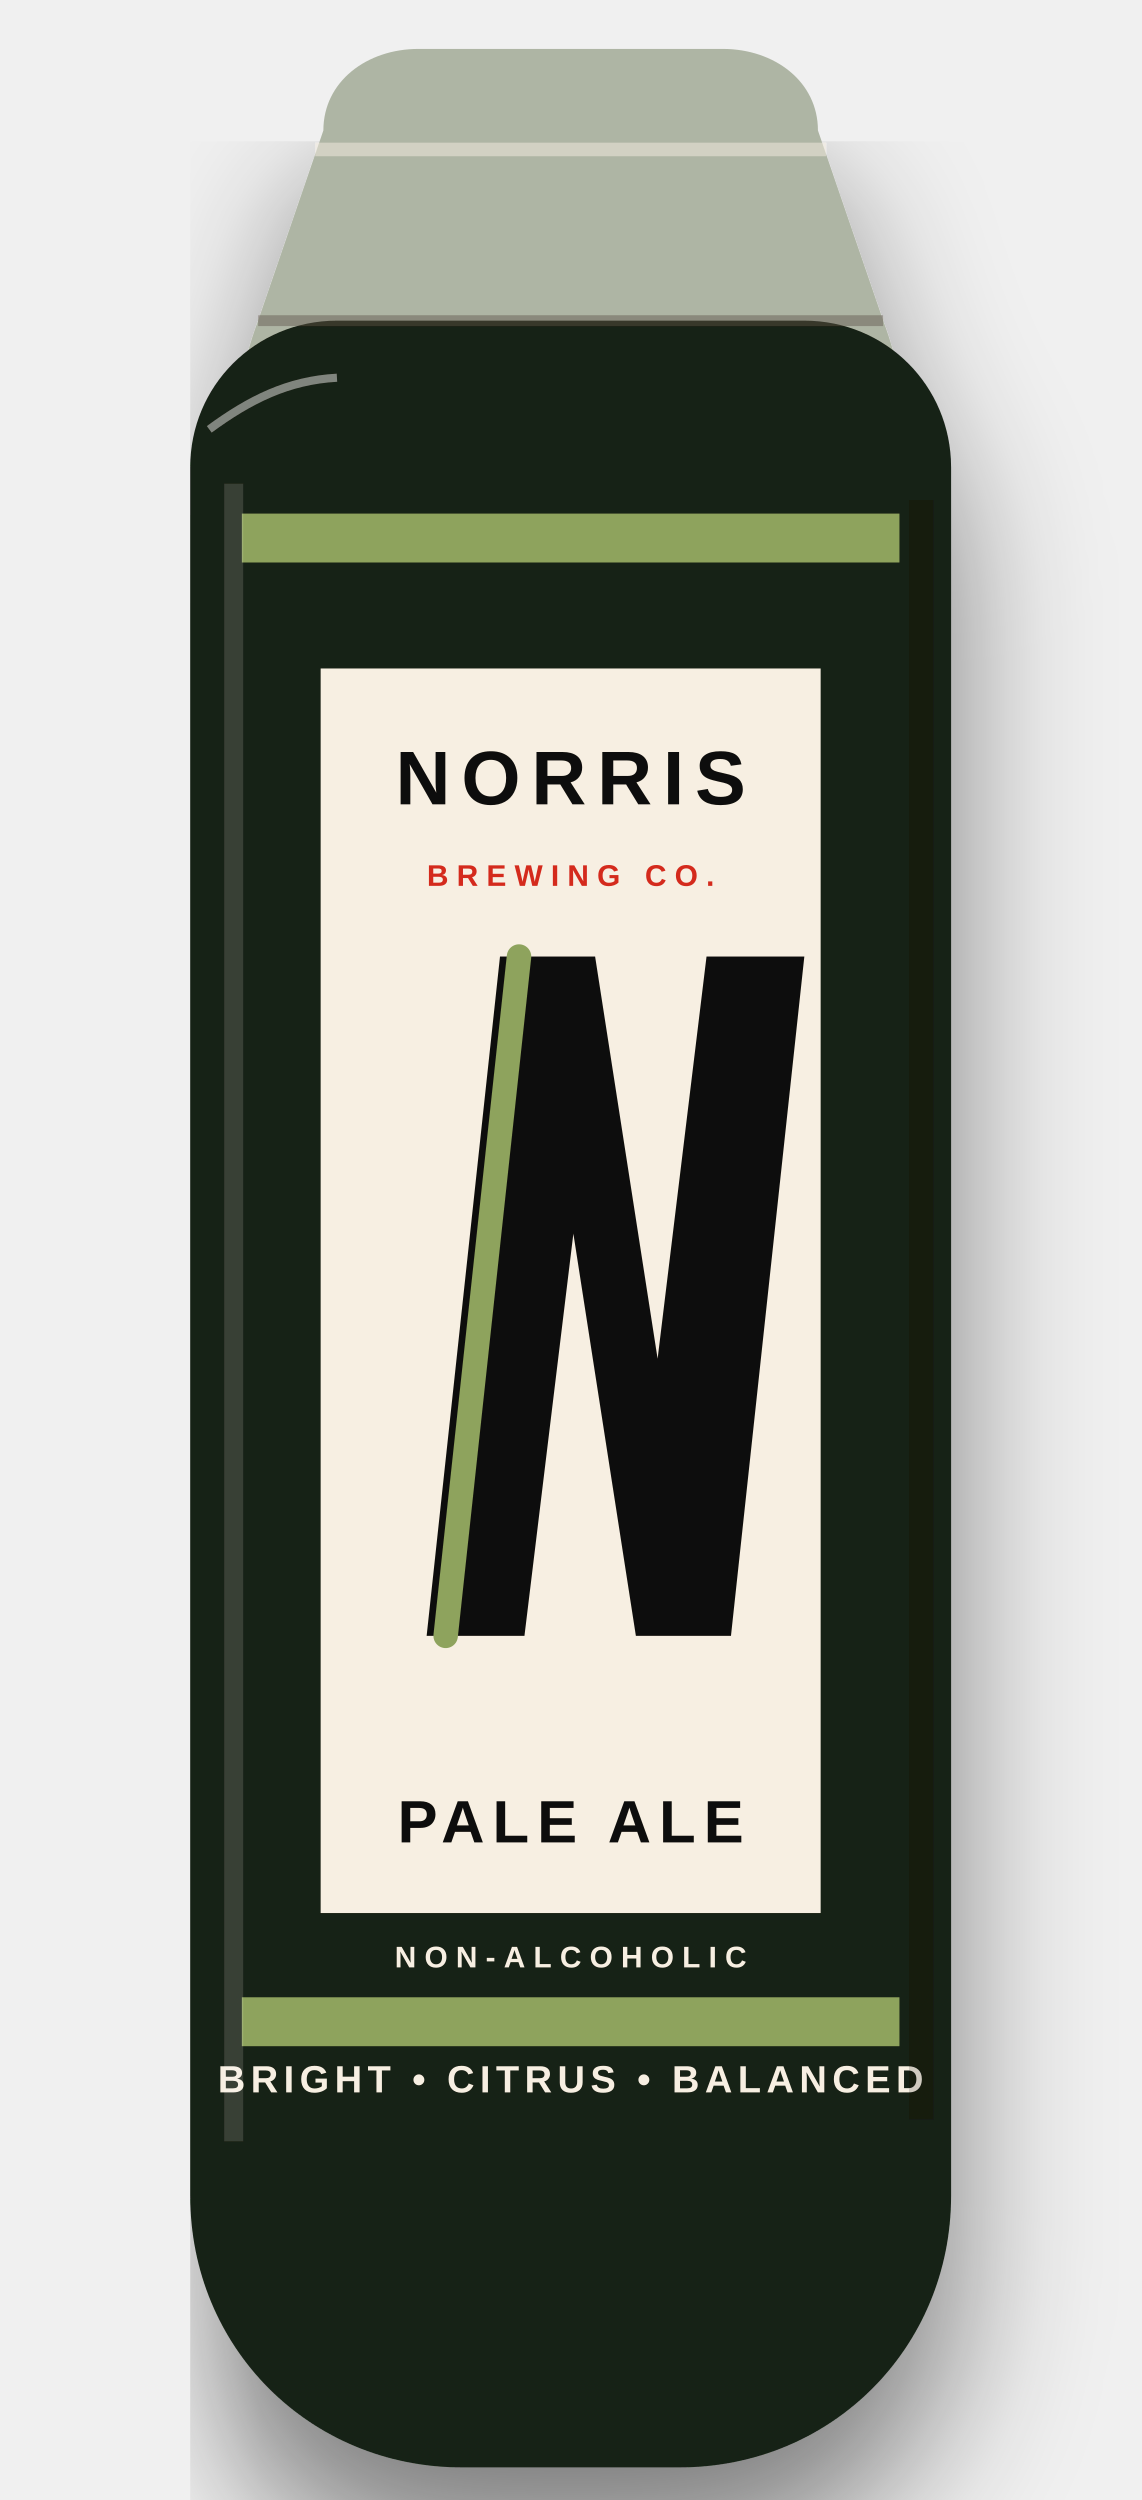
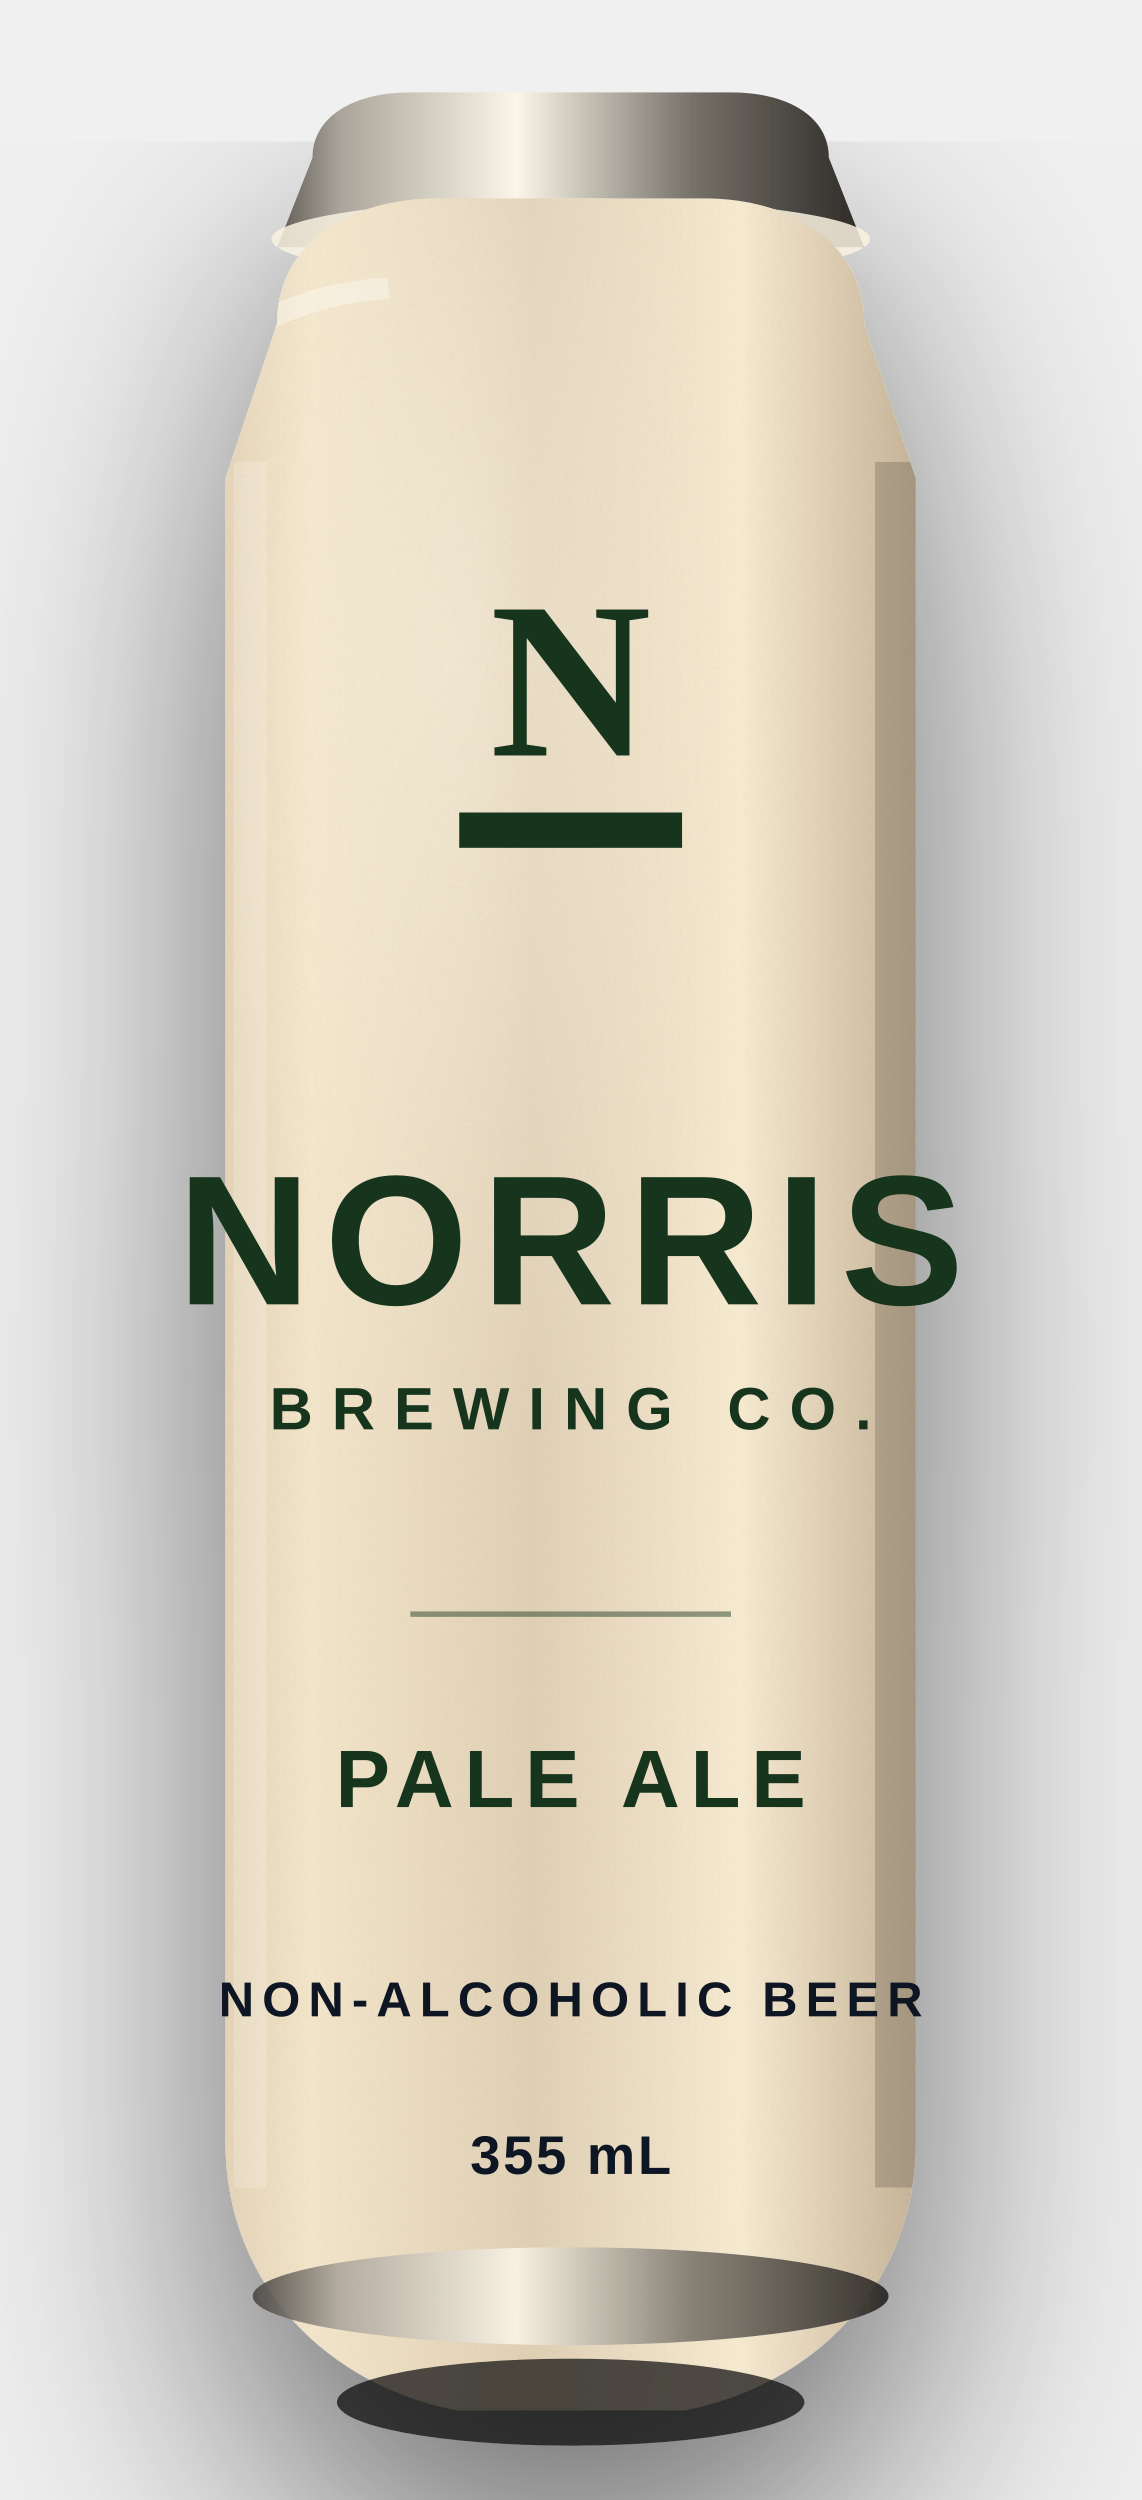
<svg xmlns="http://www.w3.org/2000/svg" width="420" height="920" viewBox="0 0 420 920" fill="none" role="img" aria-labelledby="title desc">
  <defs>
-     <linearGradient id="metal" x1="85" x2="335" y1="0" y2="0">
-       <stop stop-color="#AEB5A4" />
-       <stop offset=".25" stop-color="#FAF6ED" />
-       <stop offset=".52" stop-color="#C8D1B8" />
-       <stop offset=".78" stop-color="#F7EFE2" />
-       <stop offset="1" stop-color="#747C6B" />
+     <linearGradient id="cream" x1="62" y1="0" x2="354" y2="0" gradientUnits="userSpaceOnUse">
+       <stop stop-color="#d9c7aa" />
+       <stop offset=".18" stop-color="#f3e5c9" />
+       <stop offset=".46" stop-color="#dfcfb4" />
+       <stop offset=".72" stop-color="#f7ead0" />
+       <stop offset="1" stop-color="#b8a487" />
    </linearGradient>
-     <linearGradient id="label" x1="74" x2="346" y1="138" y2="820">
-       <stop stop-color="#182014" />
-       <stop offset="1" stop-color="#0E130B" />
+     <linearGradient id="rim" x1="85" y1="0" x2="335" y2="0" gradientUnits="userSpaceOnUse">
+       <stop stop-color="#272523" />
+       <stop offset=".16" stop-color="#aaa49a" />
+       <stop offset=".42" stop-color="#fbf6e9" />
+       <stop offset=".68" stop-color="#767168" />
+       <stop offset="1" stop-color="#181715" />
    </linearGradient>
-     <filter id="shadow" x="0" y="0" width="420" height="920">
-       <feDropShadow dx="0" dy="34" stdDeviation="28" flood-color="#000" flood-opacity=".48" />
+     <radialGradient id="shine" cx="34%" cy="20%" r="68%">
+       <stop stop-color="#fff8e7" stop-opacity=".48" />
+       <stop offset=".55" stop-color="#fff8e7" stop-opacity="0" />
+     </radialGradient>
+     <filter id="grain" x="-20%" y="-20%" width="140%" height="140%">
+       <feTurbulence type="fractalNoise" baseFrequency="0.78" numOctaves="4" seed="22" />
+       <feColorMatrix type="saturate" values="0" />
+       <feComponentTransfer>
+         <feFuncA type="table" tableValues="0 .18" />
+       </feComponentTransfer>
    </filter>
+     <clipPath id="canClip">
+       <path d="M102 119C102 90 128 73 161 73H259C292 73 318 90 318 119L337 176V788C337 842 298 878 252 887H168C122 878 83 842 83 788V176L102 119Z" />
+     </clipPath>
  </defs>
-   <g filter="url(#shadow)">
-     <path d="M119 48C119 30 135 18 154 18H266C285 18 301 30 301 48L325 118C331 134 334 151 334 169V810C334 854 298 890 254 890H166C122 890 86 854 86 810V169C86 151 89 134 95 118L119 48Z" fill="url(#metal)" />
-     <path d="M124 118H296C326 118 350 142 350 172V808C350 864 306 908 250 908H170C114 908 70 864 70 808V172C70 142 94 118 124 118Z" fill="url(#label)" />
-     <path d="M95 118H325" stroke="#5D554B" stroke-opacity=".45" stroke-width="4" />
-     <path d="M116 55H304" stroke="#F7EFE2" stroke-opacity=".5" stroke-width="5" />
-     <path d="M89 198H331" stroke="#8EA35D" stroke-width="18" />
-     <path d="M89 744H331" stroke="#8EA35D" stroke-width="18" />
-     <path d="M118 246H302V704H118V246Z" fill="#F7EFE2" />
-     <text x="210" y="296" text-anchor="middle" font-family="Arial, Helvetica, sans-serif" font-size="28" font-weight="900" fill="#11100D" letter-spacing="4">NORRIS</text>
-     <text x="210" y="326" text-anchor="middle" font-family="Arial, Helvetica, sans-serif" font-size="11" font-weight="800" fill="#D42B1F" letter-spacing="3">BREWING CO.</text>
-     <path d="M157 602L184 352H219L242 500L260 352H296L269 602H234L211 454L193 602H157Z" fill="#11100D" />
-     <path d="M164 602L191 352" stroke="#8EA35D" stroke-width="9" stroke-linecap="round" />
-     <text x="210" y="678" text-anchor="middle" font-family="Arial, Helvetica, sans-serif" font-size="22" font-weight="900" fill="#11100D" letter-spacing="3">PALE ALE</text>
-     <text x="210" y="724" text-anchor="middle" font-family="Arial, Helvetica, sans-serif" font-size="11" font-weight="800" fill="#F7EFE2" letter-spacing="3">NON-ALCOHOLIC</text>
-     <text x="210" y="770" text-anchor="middle" font-family="Arial, Helvetica, sans-serif" font-size="14" font-weight="900" fill="#F7EFE2" letter-spacing="2">BRIGHT • CITRUS • BALANCED</text>
-     <path d="M77 158C92 147 106 140 124 139" stroke="white" stroke-opacity=".45" stroke-width="3" />
-     <path d="M339 184V780" stroke="#000" stroke-opacity=".16" stroke-width="9" />
-     <path d="M86 178V788" stroke="#fff" stroke-opacity=".14" stroke-width="7" />
+   <g filter="drop-shadow(0 52px 54px rgba(0,0,0,.55))">
+     <path d="M115 58C115 43 130 34 151 34H269C290 34 305 43 305 58L318 91H102L115 58Z" fill="url(#rim)" />
+     <ellipse cx="210" cy="88" rx="110" ry="15" fill="#f7f0de" opacity=".86" />
+     <path d="M102 119C102 90 128 73 161 73H259C292 73 318 90 318 119L337 176V788C337 842 298 878 252 887H168C122 878 83 842 83 788V176L102 119Z" fill="url(#cream)" />
+     <path d="M102 119C102 90 128 73 161 73H259C292 73 318 90 318 119L337 176V788C337 842 298 878 252 887H168C122 878 83 842 83 788V176L102 119Z" fill="url(#shine)" />
+     <g clip-path="url(#canClip)">
+       <rect x="60" y="50" width="300" height="860" filter="url(#grain)" opacity=".35" />
+       <path d="M82 128C99 115 117 108 143 106" stroke="white" stroke-opacity=".35" stroke-width="8" />
+       <path d="M330 170V805" stroke="#17120e" stroke-opacity=".18" stroke-width="16" />
+       <path d="M92 170V805" stroke="white" stroke-opacity=".18" stroke-width="12" />
+     </g>
+     <ellipse cx="210" cy="884" rx="86" ry="16" fill="#171615" opacity=".75" />
+     <ellipse cx="210" cy="845" rx="117" ry="18" fill="url(#rim)" opacity=".86" />
+     <text x="210" y="278" text-anchor="middle" font-family="Georgia, 'Times New Roman', serif" font-size="82" font-weight="900" fill="#17351f">N</text>
+     <rect x="169" y="299" width="82" height="13" fill="#17351f" />
+     <text x="210" y="480" text-anchor="middle" font-family="Arial Narrow, Impact, Oswald, Arial, sans-serif" font-size="68" font-weight="900" fill="#17351f" letter-spacing="5">NORRIS</text>
+     <text x="210" y="526" text-anchor="middle" font-family="Arial, sans-serif" font-size="22" font-weight="900" fill="#17351f" letter-spacing="7">BREWING CO.</text>
+     <path d="M151 594H269" stroke="#17351f" stroke-width="2" opacity=".46" />
+     <text x="210" y="665" text-anchor="middle" font-family="Arial Narrow, Impact, Oswald, Arial, sans-serif" font-size="30" font-weight="900" fill="#17351f" letter-spacing="4">PALE ALE</text>
+     <text x="210" y="742" text-anchor="middle" font-family="Arial Narrow, Impact, Oswald, Arial, sans-serif" font-size="18" font-weight="900" fill="#081521" letter-spacing="3">NON-ALCOHOLIC BEER</text>
+     <text x="210" y="800" text-anchor="middle" font-family="Arial, sans-serif" font-size="20" font-weight="800" fill="#081521" letter-spacing="1">355 mL</text>
  </g>
</svg>
